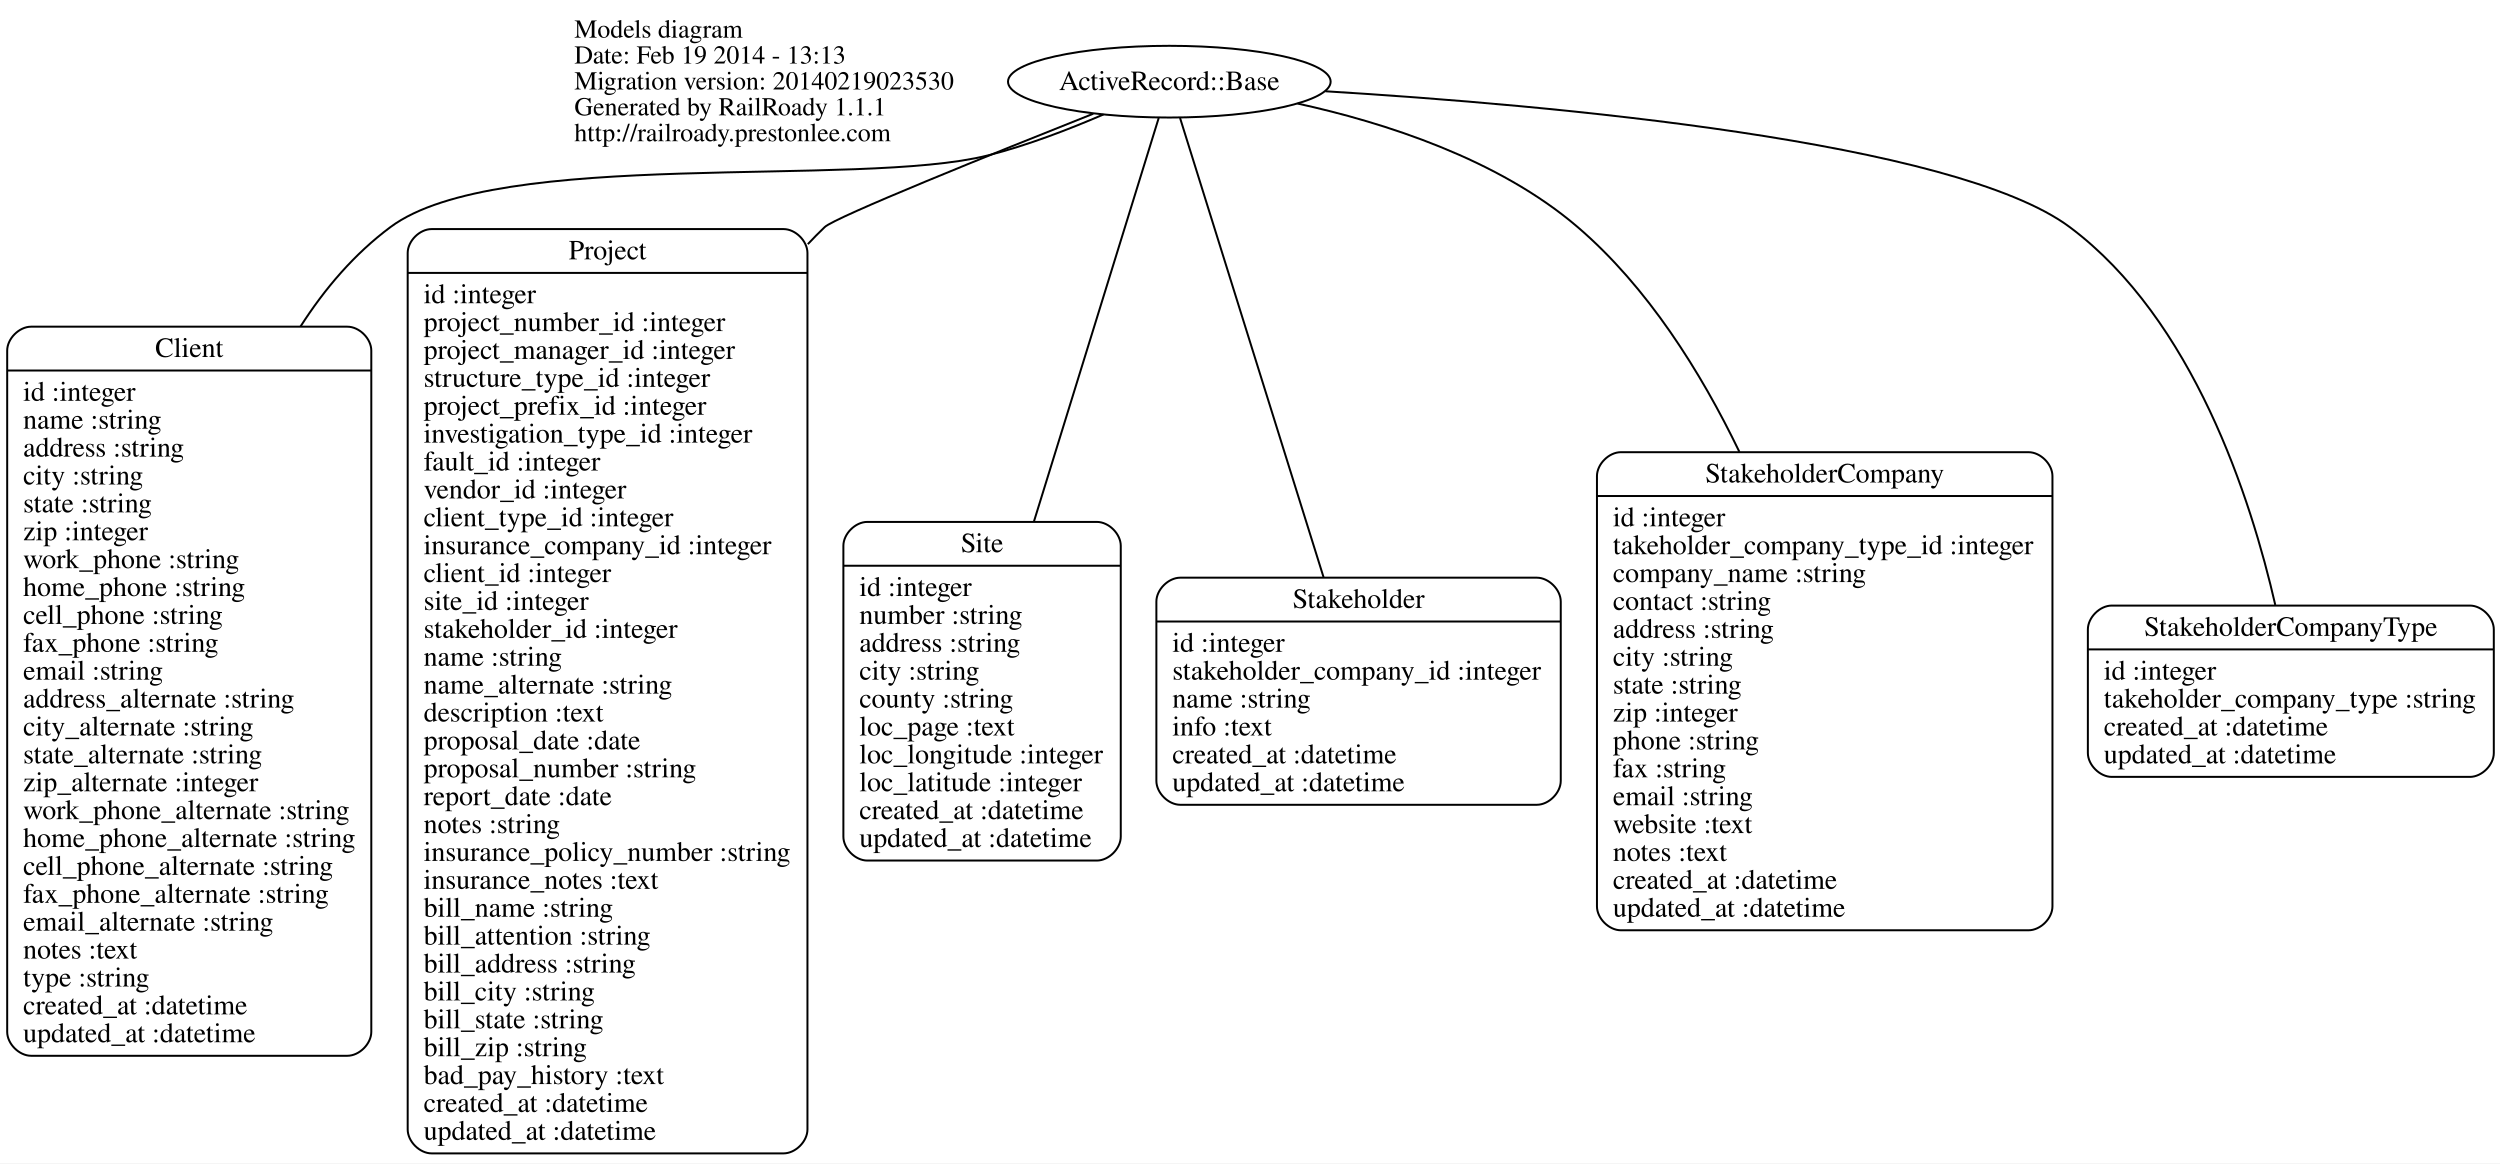
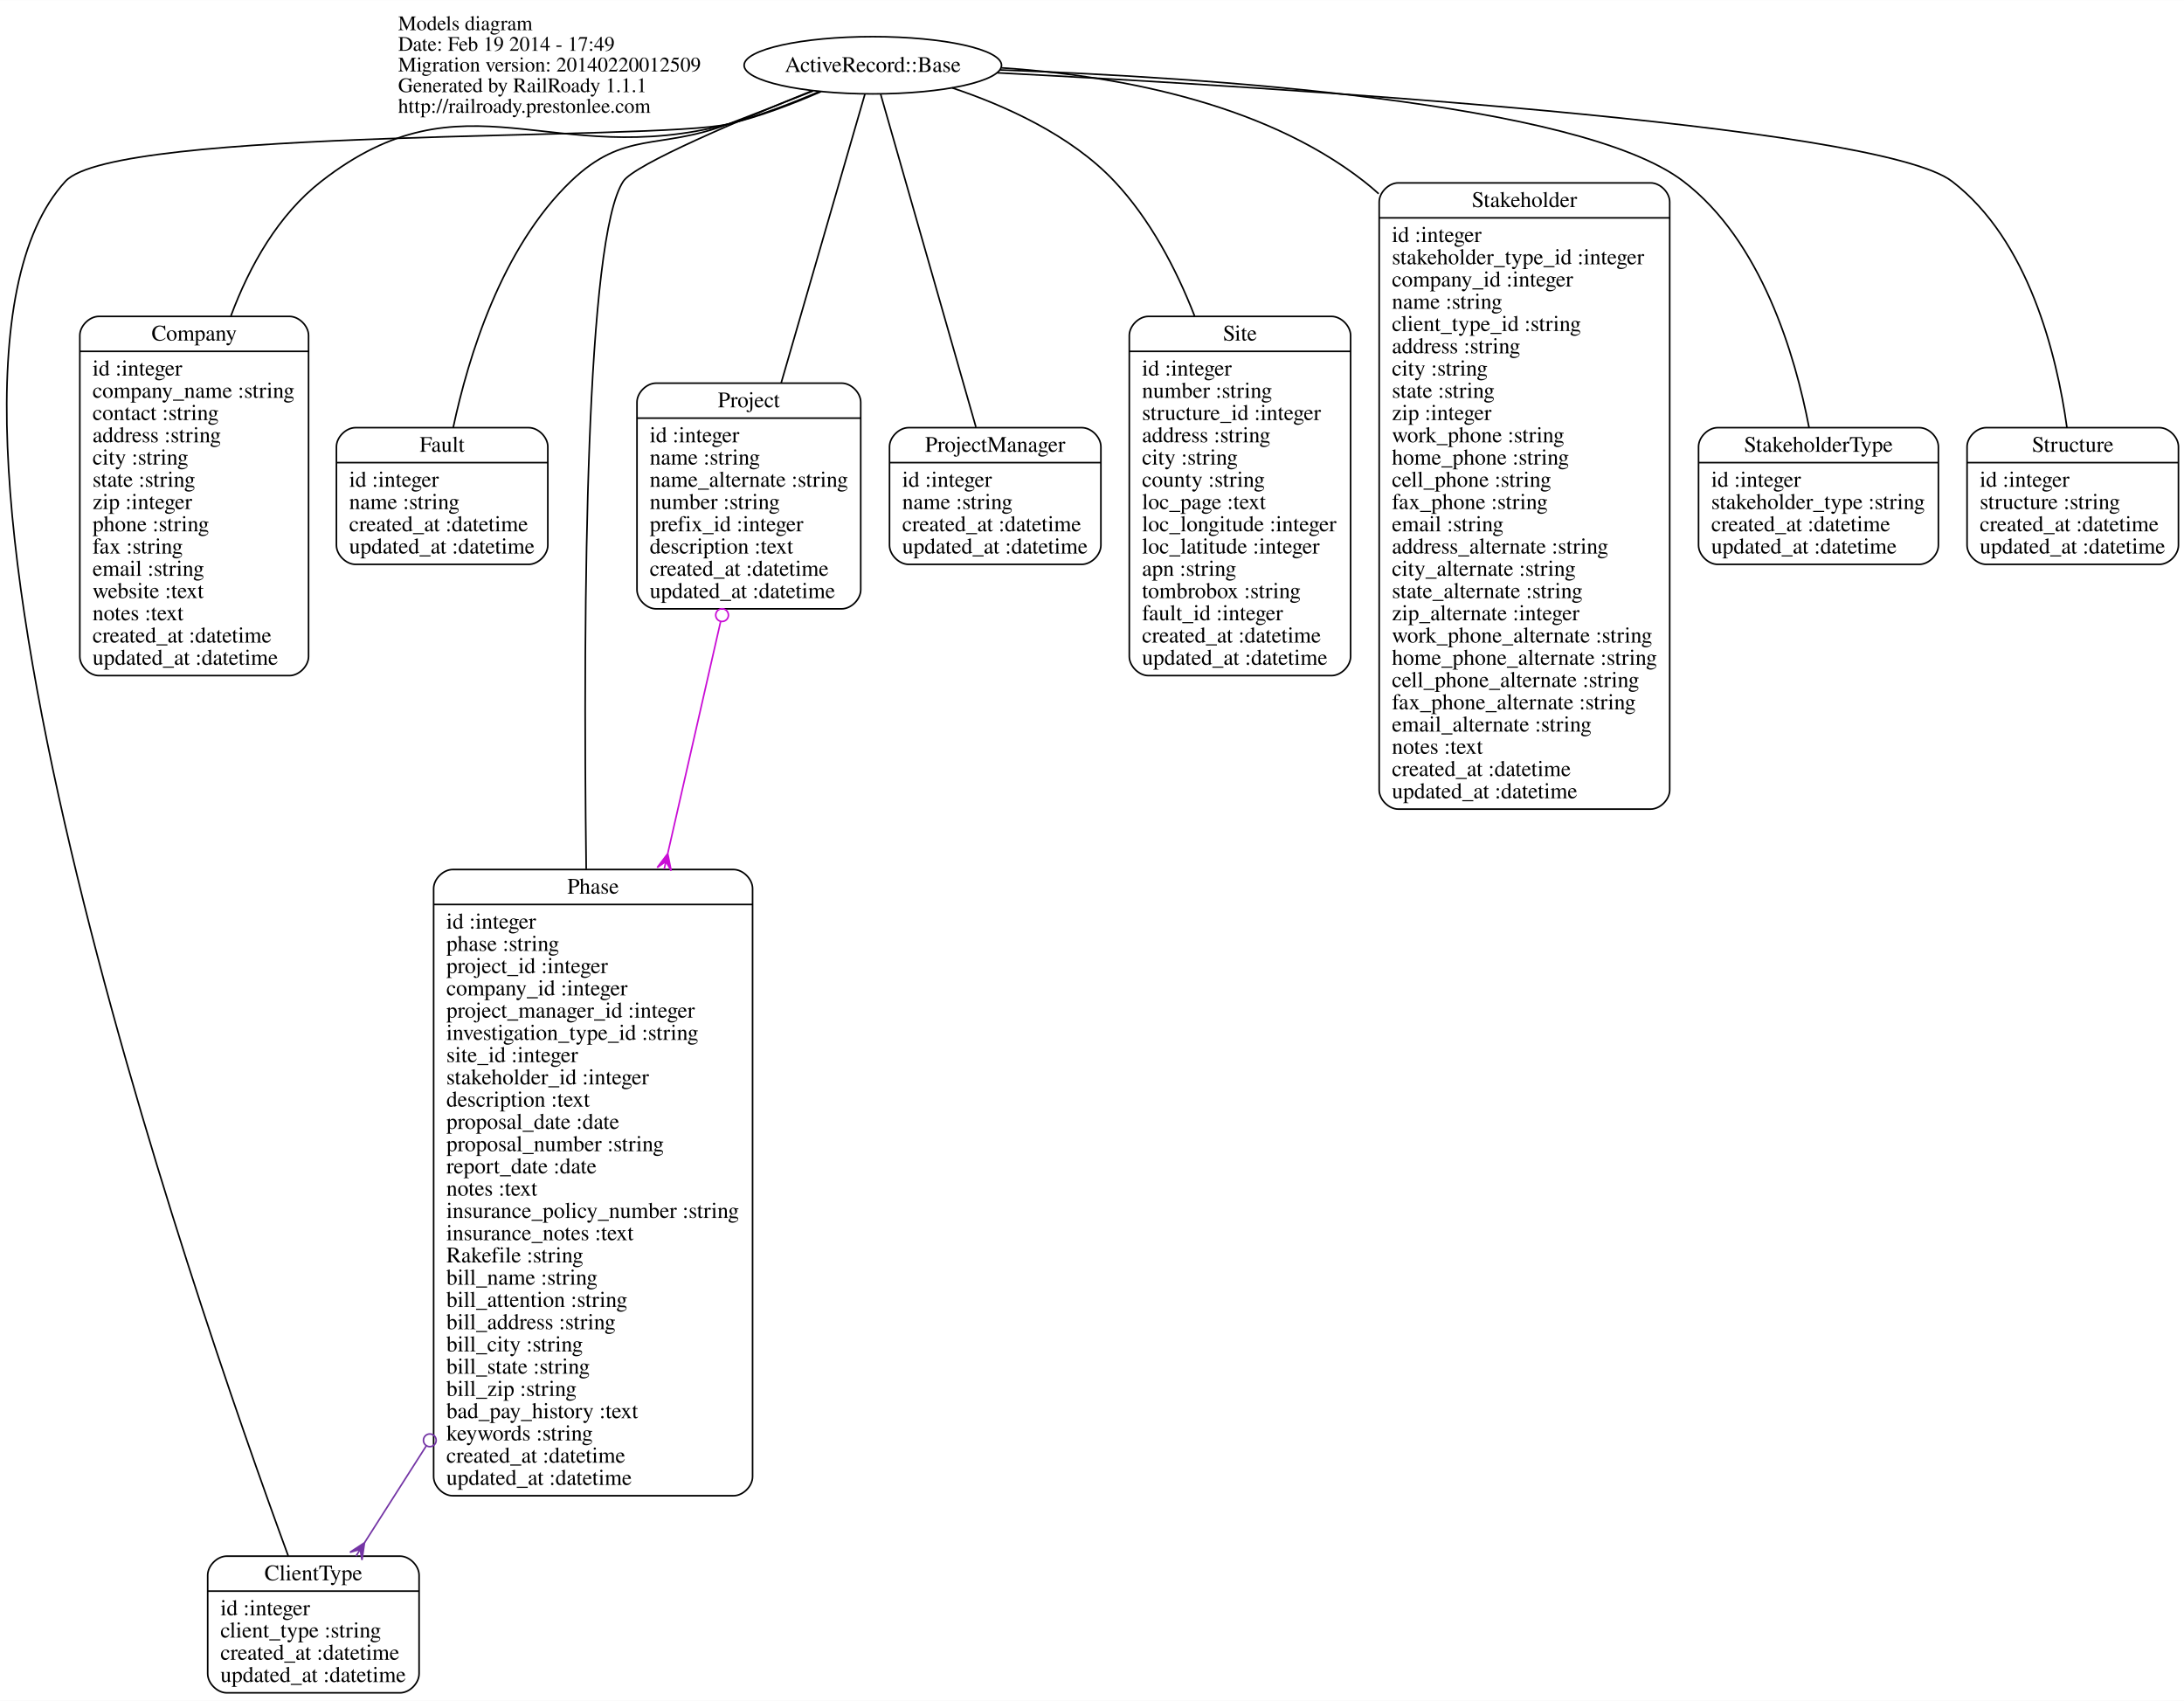
- <svg xmlns="http://www.w3.org/2000/svg" width="1255pt" height="584pt" viewBox="0.00 0.00 1255.00 584.00">
-   <g id="graph0" class="graph" transform="scale(1 1) rotate(0) translate(4 580)">
-     <polygon fill="white" stroke="none" points="-4,4 -4,-580 1251,-580 1251,4 -4,4" />
+ <svg xmlns="http://www.w3.org/2000/svg" width="1374pt" height="1070pt" viewBox="0.00 0.00 1374.18 1070.00">
+   <g id="graph0" class="graph" transform="scale(1 1) rotate(0) translate(4 1066)">
+     <polygon fill="white" stroke="none" points="-4,4 -4,-1066 1370.18,-1066 1370.18,4 -4,4" />
    <g id="node1" class="node">
-       <text text-anchor="start" x="284.312" y="-561.1" font-family="Times,serif" font-size="13.00">Models diagram</text>
-       <text text-anchor="start" x="284.312" y="-548.1" font-family="Times,serif" font-size="13.00">Date: Feb 19 2014 - 13:13</text>
-       <text text-anchor="start" x="284.312" y="-535.1" font-family="Times,serif" font-size="13.00">Migration version: 20140219023530</text>
-       <text text-anchor="start" x="284.312" y="-522.1" font-family="Times,serif" font-size="13.00">Generated by RailRoady 1.1.1</text>
-       <text text-anchor="start" x="284.312" y="-509.1" font-family="Times,serif" font-size="13.00">http://railroady.prestonlee.com</text>
+       <text text-anchor="start" x="246.496" y="-1047.1" font-family="Times,serif" font-size="13.00">Models diagram</text>
+       <text text-anchor="start" x="246.496" y="-1034.1" font-family="Times,serif" font-size="13.00">Date: Feb 19 2014 - 17:49</text>
+       <text text-anchor="start" x="246.496" y="-1021.1" font-family="Times,serif" font-size="13.00">Migration version: 20140220012509</text>
+       <text text-anchor="start" x="246.496" y="-1008.1" font-family="Times,serif" font-size="13.00">Generated by RailRoady 1.1.1</text>
+       <text text-anchor="start" x="246.496" y="-995.1" font-family="Times,serif" font-size="13.00">http://railroady.prestonlee.com</text>
    </g>
    <g id="node2" class="node">
-       <path fill="none" stroke="black" d="M11.608,-50C11.608,-50 170.392,-50 170.392,-50 176.392,-50 182.392,-56 182.392,-62 182.392,-62 182.392,-404 182.392,-404 182.392,-410 176.392,-416 170.392,-416 170.392,-416 11.608,-416 11.608,-416 5.608,-416 -0.392,-410 -0.392,-404 -0.392,-404 -0.392,-62 -0.392,-62 -0.392,-56 5.608,-50 11.608,-50" />
-       <text text-anchor="middle" x="91" y="-400.8" font-family="Times,serif" font-size="14.00">Client</text>
-       <polyline fill="none" stroke="black" points="-0.392,-394 182.392,-394 " />
-       <text text-anchor="start" x="7.608" y="-378.8" font-family="Times,serif" font-size="14.00">id :integer</text>
-       <text text-anchor="start" x="7.608" y="-364.8" font-family="Times,serif" font-size="14.00">name :string</text>
-       <text text-anchor="start" x="7.608" y="-350.8" font-family="Times,serif" font-size="14.00">address :string</text>
-       <text text-anchor="start" x="7.608" y="-336.8" font-family="Times,serif" font-size="14.00">city :string</text>
-       <text text-anchor="start" x="7.608" y="-322.8" font-family="Times,serif" font-size="14.00">state :string</text>
-       <text text-anchor="start" x="7.608" y="-308.8" font-family="Times,serif" font-size="14.00">zip :integer</text>
-       <text text-anchor="start" x="7.608" y="-294.8" font-family="Times,serif" font-size="14.00">work_phone :string</text>
-       <text text-anchor="start" x="7.608" y="-280.8" font-family="Times,serif" font-size="14.00">home_phone :string</text>
-       <text text-anchor="start" x="7.608" y="-266.8" font-family="Times,serif" font-size="14.00">cell_phone :string</text>
-       <text text-anchor="start" x="7.608" y="-252.8" font-family="Times,serif" font-size="14.00">fax_phone :string</text>
-       <text text-anchor="start" x="7.608" y="-238.8" font-family="Times,serif" font-size="14.00">email :string</text>
-       <text text-anchor="start" x="7.608" y="-224.8" font-family="Times,serif" font-size="14.00">address_alternate :string</text>
-       <text text-anchor="start" x="7.608" y="-210.8" font-family="Times,serif" font-size="14.00">city_alternate :string</text>
-       <text text-anchor="start" x="7.608" y="-196.8" font-family="Times,serif" font-size="14.00">state_alternate :string</text>
-       <text text-anchor="start" x="7.608" y="-182.8" font-family="Times,serif" font-size="14.00">zip_alternate :integer</text>
-       <text text-anchor="start" x="7.608" y="-168.8" font-family="Times,serif" font-size="14.00">work_phone_alternate :string</text>
-       <text text-anchor="start" x="7.608" y="-154.8" font-family="Times,serif" font-size="14.00">home_phone_alternate :string</text>
-       <text text-anchor="start" x="7.608" y="-140.8" font-family="Times,serif" font-size="14.00">cell_phone_alternate :string</text>
-       <text text-anchor="start" x="7.608" y="-126.8" font-family="Times,serif" font-size="14.00">fax_phone_alternate :string</text>
-       <text text-anchor="start" x="7.608" y="-112.8" font-family="Times,serif" font-size="14.00">email_alternate :string</text>
-       <text text-anchor="start" x="7.608" y="-98.8" font-family="Times,serif" font-size="14.00">notes :text</text>
-       <text text-anchor="start" x="7.608" y="-84.8" font-family="Times,serif" font-size="14.00">type :string</text>
-       <text text-anchor="start" x="7.608" y="-70.8" font-family="Times,serif" font-size="14.00">created_at :datetime</text>
-       <text text-anchor="start" x="7.608" y="-56.8" font-family="Times,serif" font-size="14.00">updated_at :datetime</text>
+       <path fill="none" stroke="black" d="M138.679,-1C138.679,-1 247.689,-1 247.689,-1 253.689,-1 259.689,-7 259.689,-13 259.689,-13 259.689,-75 259.689,-75 259.689,-81 253.689,-87 247.689,-87 247.689,-87 138.679,-87 138.679,-87 132.679,-87 126.679,-81 126.679,-75 126.679,-75 126.679,-13 126.679,-13 126.679,-7 132.679,-1 138.679,-1" />
+       <text text-anchor="middle" x="193.184" y="-71.8" font-family="Times,serif" font-size="14.00">ClientType</text>
+       <polyline fill="none" stroke="black" points="126.679,-65 259.689,-65 " />
+       <text text-anchor="start" x="134.679" y="-49.8" font-family="Times,serif" font-size="14.00">id :integer</text>
+       <text text-anchor="start" x="134.679" y="-35.8" font-family="Times,serif" font-size="14.00">client_type :string</text>
+       <text text-anchor="start" x="134.679" y="-21.8" font-family="Times,serif" font-size="14.00">created_at :datetime</text>
+       <text text-anchor="start" x="134.679" y="-7.8" font-family="Times,serif" font-size="14.00">updated_at :datetime</text>
    </g>
    <g id="node3" class="node">
-       <path fill="none" stroke="black" d="M212.66,-1C212.66,-1 389.34,-1 389.34,-1 395.34,-1 401.34,-7 401.34,-13 401.34,-13 401.34,-453 401.34,-453 401.34,-459 395.34,-465 389.34,-465 389.34,-465 212.66,-465 212.66,-465 206.66,-465 200.66,-459 200.66,-453 200.66,-453 200.66,-13 200.66,-13 200.66,-7 206.66,-1 212.66,-1" />
-       <text text-anchor="middle" x="301" y="-449.8" font-family="Times,serif" font-size="14.00">Project</text>
-       <polyline fill="none" stroke="black" points="200.66,-443 401.34,-443 " />
-       <text text-anchor="start" x="208.66" y="-427.8" font-family="Times,serif" font-size="14.00">id :integer</text>
-       <text text-anchor="start" x="208.66" y="-413.8" font-family="Times,serif" font-size="14.00">project_number_id :integer</text>
-       <text text-anchor="start" x="208.66" y="-399.8" font-family="Times,serif" font-size="14.00">project_manager_id :integer</text>
-       <text text-anchor="start" x="208.66" y="-385.8" font-family="Times,serif" font-size="14.00">structure_type_id :integer</text>
-       <text text-anchor="start" x="208.66" y="-371.8" font-family="Times,serif" font-size="14.00">project_prefix_id :integer</text>
-       <text text-anchor="start" x="208.66" y="-357.8" font-family="Times,serif" font-size="14.00">investigation_type_id :integer</text>
-       <text text-anchor="start" x="208.66" y="-343.8" font-family="Times,serif" font-size="14.00">fault_id :integer</text>
-       <text text-anchor="start" x="208.66" y="-329.8" font-family="Times,serif" font-size="14.00">vendor_id :integer</text>
-       <text text-anchor="start" x="208.66" y="-315.8" font-family="Times,serif" font-size="14.00">client_type_id :integer</text>
-       <text text-anchor="start" x="208.66" y="-301.8" font-family="Times,serif" font-size="14.00">insurance_company_id :integer</text>
-       <text text-anchor="start" x="208.66" y="-287.8" font-family="Times,serif" font-size="14.00">client_id :integer</text>
-       <text text-anchor="start" x="208.66" y="-273.8" font-family="Times,serif" font-size="14.00">site_id :integer</text>
-       <text text-anchor="start" x="208.66" y="-259.8" font-family="Times,serif" font-size="14.00">stakeholder_id :integer</text>
-       <text text-anchor="start" x="208.66" y="-245.8" font-family="Times,serif" font-size="14.00">name :string</text>
-       <text text-anchor="start" x="208.66" y="-231.8" font-family="Times,serif" font-size="14.00">name_alternate :string</text>
-       <text text-anchor="start" x="208.66" y="-217.8" font-family="Times,serif" font-size="14.00">description :text</text>
-       <text text-anchor="start" x="208.66" y="-203.8" font-family="Times,serif" font-size="14.00">proposal_date :date</text>
-       <text text-anchor="start" x="208.66" y="-189.8" font-family="Times,serif" font-size="14.00">proposal_number :string</text>
-       <text text-anchor="start" x="208.66" y="-175.8" font-family="Times,serif" font-size="14.00">report_date :date</text>
-       <text text-anchor="start" x="208.66" y="-161.8" font-family="Times,serif" font-size="14.00">notes :string</text>
-       <text text-anchor="start" x="208.66" y="-147.8" font-family="Times,serif" font-size="14.00">insurance_policy_number :string</text>
-       <text text-anchor="start" x="208.66" y="-133.8" font-family="Times,serif" font-size="14.00">insurance_notes :text</text>
-       <text text-anchor="start" x="208.66" y="-119.8" font-family="Times,serif" font-size="14.00">bill_name :string</text>
-       <text text-anchor="start" x="208.66" y="-105.8" font-family="Times,serif" font-size="14.00">bill_attention :string</text>
-       <text text-anchor="start" x="208.66" y="-91.8" font-family="Times,serif" font-size="14.00">bill_address :string</text>
-       <text text-anchor="start" x="208.66" y="-77.8" font-family="Times,serif" font-size="14.00">bill_city :string</text>
-       <text text-anchor="start" x="208.66" y="-63.8" font-family="Times,serif" font-size="14.00">bill_state :string</text>
-       <text text-anchor="start" x="208.66" y="-49.8" font-family="Times,serif" font-size="14.00">bill_zip :string</text>
-       <text text-anchor="start" x="208.66" y="-35.8" font-family="Times,serif" font-size="14.00">bad_pay_history :text</text>
-       <text text-anchor="start" x="208.66" y="-21.8" font-family="Times,serif" font-size="14.00">created_at :datetime</text>
-       <text text-anchor="start" x="208.66" y="-7.8" font-family="Times,serif" font-size="14.00">updated_at :datetime</text>
+       <path fill="none" stroke="black" d="M58.227,-641C58.227,-641 178.141,-641 178.141,-641 184.141,-641 190.141,-647 190.141,-653 190.141,-653 190.141,-855 190.141,-855 190.141,-861 184.141,-867 178.141,-867 178.141,-867 58.227,-867 58.227,-867 52.227,-867 46.227,-861 46.227,-855 46.227,-855 46.227,-653 46.227,-653 46.227,-647 52.227,-641 58.227,-641" />
+       <text text-anchor="middle" x="118.184" y="-851.8" font-family="Times,serif" font-size="14.00">Company</text>
+       <polyline fill="none" stroke="black" points="46.227,-845 190.141,-845 " />
+       <text text-anchor="start" x="54.227" y="-829.8" font-family="Times,serif" font-size="14.00">id :integer</text>
+       <text text-anchor="start" x="54.227" y="-815.8" font-family="Times,serif" font-size="14.00">company_name :string</text>
+       <text text-anchor="start" x="54.227" y="-801.8" font-family="Times,serif" font-size="14.00">contact :string</text>
+       <text text-anchor="start" x="54.227" y="-787.8" font-family="Times,serif" font-size="14.00">address :string</text>
+       <text text-anchor="start" x="54.227" y="-773.8" font-family="Times,serif" font-size="14.00">city :string</text>
+       <text text-anchor="start" x="54.227" y="-759.8" font-family="Times,serif" font-size="14.00">state :string</text>
+       <text text-anchor="start" x="54.227" y="-745.8" font-family="Times,serif" font-size="14.00">zip :integer</text>
+       <text text-anchor="start" x="54.227" y="-731.8" font-family="Times,serif" font-size="14.00">phone :string</text>
+       <text text-anchor="start" x="54.227" y="-717.8" font-family="Times,serif" font-size="14.00">fax :string</text>
+       <text text-anchor="start" x="54.227" y="-703.8" font-family="Times,serif" font-size="14.00">email :string</text>
+       <text text-anchor="start" x="54.227" y="-689.8" font-family="Times,serif" font-size="14.00">website :text</text>
+       <text text-anchor="start" x="54.227" y="-675.8" font-family="Times,serif" font-size="14.00">notes :text</text>
+       <text text-anchor="start" x="54.227" y="-661.8" font-family="Times,serif" font-size="14.00">created_at :datetime</text>
+       <text text-anchor="start" x="54.227" y="-647.8" font-family="Times,serif" font-size="14.00">updated_at :datetime</text>
    </g>
    <g id="node4" class="node">
-       <path fill="none" stroke="black" d="M431.377,-148C431.377,-148 546.623,-148 546.623,-148 552.623,-148 558.623,-154 558.623,-160 558.623,-160 558.623,-306 558.623,-306 558.623,-312 552.623,-318 546.623,-318 546.623,-318 431.377,-318 431.377,-318 425.377,-318 419.377,-312 419.377,-306 419.377,-306 419.377,-160 419.377,-160 419.377,-154 425.377,-148 431.377,-148" />
-       <text text-anchor="middle" x="489" y="-302.8" font-family="Times,serif" font-size="14.00">Site</text>
-       <polyline fill="none" stroke="black" points="419.377,-296 558.623,-296 " />
-       <text text-anchor="start" x="427.377" y="-280.8" font-family="Times,serif" font-size="14.00">id :integer</text>
-       <text text-anchor="start" x="427.377" y="-266.8" font-family="Times,serif" font-size="14.00">number :string</text>
-       <text text-anchor="start" x="427.377" y="-252.8" font-family="Times,serif" font-size="14.00">address :string</text>
-       <text text-anchor="start" x="427.377" y="-238.8" font-family="Times,serif" font-size="14.00">city :string</text>
-       <text text-anchor="start" x="427.377" y="-224.8" font-family="Times,serif" font-size="14.00">county :string</text>
-       <text text-anchor="start" x="427.377" y="-210.8" font-family="Times,serif" font-size="14.00">loc_page :text</text>
-       <text text-anchor="start" x="427.377" y="-196.8" font-family="Times,serif" font-size="14.00">loc_longitude :integer</text>
-       <text text-anchor="start" x="427.377" y="-182.8" font-family="Times,serif" font-size="14.00">loc_latitude :integer</text>
-       <text text-anchor="start" x="427.377" y="-168.8" font-family="Times,serif" font-size="14.00">created_at :datetime</text>
-       <text text-anchor="start" x="427.377" y="-154.8" font-family="Times,serif" font-size="14.00">updated_at :datetime</text>
+       <path fill="none" stroke="black" d="M219.679,-711C219.679,-711 328.689,-711 328.689,-711 334.689,-711 340.689,-717 340.689,-723 340.689,-723 340.689,-785 340.689,-785 340.689,-791 334.689,-797 328.689,-797 328.689,-797 219.679,-797 219.679,-797 213.679,-797 207.679,-791 207.679,-785 207.679,-785 207.679,-723 207.679,-723 207.679,-717 213.679,-711 219.679,-711" />
+       <text text-anchor="middle" x="274.184" y="-781.8" font-family="Times,serif" font-size="14.00">Fault</text>
+       <polyline fill="none" stroke="black" points="207.679,-775 340.689,-775 " />
+       <text text-anchor="start" x="215.679" y="-759.8" font-family="Times,serif" font-size="14.00">id :integer</text>
+       <text text-anchor="start" x="215.679" y="-745.8" font-family="Times,serif" font-size="14.00">name :string</text>
+       <text text-anchor="start" x="215.679" y="-731.8" font-family="Times,serif" font-size="14.00">created_at :datetime</text>
+       <text text-anchor="start" x="215.679" y="-717.8" font-family="Times,serif" font-size="14.00">updated_at :datetime</text>
    </g>
    <g id="node5" class="node">
-       <path fill="none" stroke="black" d="M588.501,-176C588.501,-176 767.499,-176 767.499,-176 773.499,-176 779.499,-182 779.499,-188 779.499,-188 779.499,-278 779.499,-278 779.499,-284 773.499,-290 767.499,-290 767.499,-290 588.501,-290 588.501,-290 582.501,-290 576.501,-284 576.501,-278 576.501,-278 576.501,-188 576.501,-188 576.501,-182 582.501,-176 588.501,-176" />
-       <text text-anchor="middle" x="678" y="-274.8" font-family="Times,serif" font-size="14.00">Stakeholder</text>
-       <polyline fill="none" stroke="black" points="576.501,-268 779.499,-268 " />
-       <text text-anchor="start" x="584.501" y="-252.8" font-family="Times,serif" font-size="14.00">id :integer</text>
-       <text text-anchor="start" x="584.501" y="-238.8" font-family="Times,serif" font-size="14.00">stakeholder_company_id :integer</text>
-       <text text-anchor="start" x="584.501" y="-224.8" font-family="Times,serif" font-size="14.00">name :string</text>
-       <text text-anchor="start" x="584.501" y="-210.8" font-family="Times,serif" font-size="14.00">info :text</text>
-       <text text-anchor="start" x="584.501" y="-196.8" font-family="Times,serif" font-size="14.00">created_at :datetime</text>
-       <text text-anchor="start" x="584.501" y="-182.8" font-family="Times,serif" font-size="14.00">updated_at :datetime</text>
+       <path fill="none" stroke="black" d="M280.844,-125C280.844,-125 457.524,-125 457.524,-125 463.524,-125 469.524,-131 469.524,-137 469.524,-137 469.524,-507 469.524,-507 469.524,-513 463.524,-519 457.524,-519 457.524,-519 280.844,-519 280.844,-519 274.844,-519 268.844,-513 268.844,-507 268.844,-507 268.844,-137 268.844,-137 268.844,-131 274.844,-125 280.844,-125" />
+       <text text-anchor="middle" x="369.184" y="-503.8" font-family="Times,serif" font-size="14.00">Phase</text>
+       <polyline fill="none" stroke="black" points="268.844,-497 469.524,-497 " />
+       <text text-anchor="start" x="276.844" y="-481.8" font-family="Times,serif" font-size="14.00">id :integer</text>
+       <text text-anchor="start" x="276.844" y="-467.8" font-family="Times,serif" font-size="14.00">phase :string</text>
+       <text text-anchor="start" x="276.844" y="-453.8" font-family="Times,serif" font-size="14.00">project_id :integer</text>
+       <text text-anchor="start" x="276.844" y="-439.8" font-family="Times,serif" font-size="14.00">company_id :integer</text>
+       <text text-anchor="start" x="276.844" y="-425.8" font-family="Times,serif" font-size="14.00">project_manager_id :integer</text>
+       <text text-anchor="start" x="276.844" y="-411.8" font-family="Times,serif" font-size="14.00">investigation_type_id :string</text>
+       <text text-anchor="start" x="276.844" y="-397.8" font-family="Times,serif" font-size="14.00">site_id :integer</text>
+       <text text-anchor="start" x="276.844" y="-383.8" font-family="Times,serif" font-size="14.00">stakeholder_id :integer</text>
+       <text text-anchor="start" x="276.844" y="-369.8" font-family="Times,serif" font-size="14.00">description :text</text>
+       <text text-anchor="start" x="276.844" y="-355.8" font-family="Times,serif" font-size="14.00">proposal_date :date</text>
+       <text text-anchor="start" x="276.844" y="-341.8" font-family="Times,serif" font-size="14.00">proposal_number :string</text>
+       <text text-anchor="start" x="276.844" y="-327.8" font-family="Times,serif" font-size="14.00">report_date :date</text>
+       <text text-anchor="start" x="276.844" y="-313.8" font-family="Times,serif" font-size="14.00">notes :text</text>
+       <text text-anchor="start" x="276.844" y="-299.8" font-family="Times,serif" font-size="14.00">insurance_policy_number :string</text>
+       <text text-anchor="start" x="276.844" y="-285.8" font-family="Times,serif" font-size="14.00">insurance_notes :text</text>
+       <text text-anchor="start" x="276.844" y="-271.8" font-family="Times,serif" font-size="14.00">Rakefile :string</text>
+       <text text-anchor="start" x="276.844" y="-257.8" font-family="Times,serif" font-size="14.00">bill_name :string</text>
+       <text text-anchor="start" x="276.844" y="-243.8" font-family="Times,serif" font-size="14.00">bill_attention :string</text>
+       <text text-anchor="start" x="276.844" y="-229.8" font-family="Times,serif" font-size="14.00">bill_address :string</text>
+       <text text-anchor="start" x="276.844" y="-215.8" font-family="Times,serif" font-size="14.00">bill_city :string</text>
+       <text text-anchor="start" x="276.844" y="-201.8" font-family="Times,serif" font-size="14.00">bill_state :string</text>
+       <text text-anchor="start" x="276.844" y="-187.8" font-family="Times,serif" font-size="14.00">bill_zip :string</text>
+       <text text-anchor="start" x="276.844" y="-173.8" font-family="Times,serif" font-size="14.00">bad_pay_history :text</text>
+       <text text-anchor="start" x="276.844" y="-159.8" font-family="Times,serif" font-size="14.00">keywords :string</text>
+       <text text-anchor="start" x="276.844" y="-145.8" font-family="Times,serif" font-size="14.00">created_at :datetime</text>
+       <text text-anchor="start" x="276.844" y="-131.8" font-family="Times,serif" font-size="14.00">updated_at :datetime</text>
+     </g>
+     <g id="edge4" class="edge">
+       <path fill="none" stroke="#7435a5" d="M264.191,-156.351C250.146,-134.326 236.701,-113.243 225.362,-95.462" />
+       <ellipse fill="none" stroke="#7435a5" cx="266.439" cy="-159.877" rx="4" ry="4" />
+       <polygon fill="#7435a5" stroke="#7435a5" points="225.349,-95.44 223.766,-84.589 222.66,-91.224 219.972,-87.008 219.972,-87.008 219.972,-87.008 222.66,-91.224 216.178,-89.428 225.349,-95.44 225.349,-95.44" />
    </g>
    <g id="node6" class="node">
-       <path fill="none" stroke="black" d="M809.674,-113C809.674,-113 1014.33,-113 1014.33,-113 1020.33,-113 1026.33,-119 1026.33,-125 1026.33,-125 1026.33,-341 1026.33,-341 1026.33,-347 1020.33,-353 1014.33,-353 1014.33,-353 809.674,-353 809.674,-353 803.674,-353 797.674,-347 797.674,-341 797.674,-341 797.674,-125 797.674,-125 797.674,-119 803.674,-113 809.674,-113" />
-       <text text-anchor="middle" x="912" y="-337.8" font-family="Times,serif" font-size="14.00">StakeholderCompany</text>
-       <polyline fill="none" stroke="black" points="797.674,-331 1026.33,-331 " />
-       <text text-anchor="start" x="805.674" y="-315.8" font-family="Times,serif" font-size="14.00">id :integer</text>
-       <text text-anchor="start" x="805.674" y="-301.8" font-family="Times,serif" font-size="14.00">takeholder_company_type_id :integer</text>
-       <text text-anchor="start" x="805.674" y="-287.8" font-family="Times,serif" font-size="14.00">company_name :string</text>
-       <text text-anchor="start" x="805.674" y="-273.8" font-family="Times,serif" font-size="14.00">contact :string</text>
-       <text text-anchor="start" x="805.674" y="-259.8" font-family="Times,serif" font-size="14.00">address :string</text>
-       <text text-anchor="start" x="805.674" y="-245.8" font-family="Times,serif" font-size="14.00">city :string</text>
-       <text text-anchor="start" x="805.674" y="-231.8" font-family="Times,serif" font-size="14.00">state :string</text>
-       <text text-anchor="start" x="805.674" y="-217.8" font-family="Times,serif" font-size="14.00">zip :integer</text>
-       <text text-anchor="start" x="805.674" y="-203.8" font-family="Times,serif" font-size="14.00">phone :string</text>
-       <text text-anchor="start" x="805.674" y="-189.8" font-family="Times,serif" font-size="14.00">fax :string</text>
-       <text text-anchor="start" x="805.674" y="-175.8" font-family="Times,serif" font-size="14.00">email :string</text>
-       <text text-anchor="start" x="805.674" y="-161.8" font-family="Times,serif" font-size="14.00">website :text</text>
-       <text text-anchor="start" x="805.674" y="-147.8" font-family="Times,serif" font-size="14.00">notes :text</text>
-       <text text-anchor="start" x="805.674" y="-133.8" font-family="Times,serif" font-size="14.00">created_at :datetime</text>
-       <text text-anchor="start" x="805.674" y="-119.8" font-family="Times,serif" font-size="14.00">updated_at :datetime</text>
+       <path fill="none" stroke="black" d="M408.792,-683C408.792,-683 525.576,-683 525.576,-683 531.576,-683 537.576,-689 537.576,-695 537.576,-695 537.576,-813 537.576,-813 537.576,-819 531.576,-825 525.576,-825 525.576,-825 408.792,-825 408.792,-825 402.792,-825 396.792,-819 396.792,-813 396.792,-813 396.792,-695 396.792,-695 396.792,-689 402.792,-683 408.792,-683" />
+       <text text-anchor="middle" x="467.184" y="-809.8" font-family="Times,serif" font-size="14.00">Project</text>
+       <polyline fill="none" stroke="black" points="396.792,-803 537.576,-803 " />
+       <text text-anchor="start" x="404.792" y="-787.8" font-family="Times,serif" font-size="14.00">id :integer</text>
+       <text text-anchor="start" x="404.792" y="-773.8" font-family="Times,serif" font-size="14.00">name :string</text>
+       <text text-anchor="start" x="404.792" y="-759.8" font-family="Times,serif" font-size="14.00">name_alternate :string</text>
+       <text text-anchor="start" x="404.792" y="-745.8" font-family="Times,serif" font-size="14.00">number :string</text>
+       <text text-anchor="start" x="404.792" y="-731.8" font-family="Times,serif" font-size="14.00">prefix_id :integer</text>
+       <text text-anchor="start" x="404.792" y="-717.8" font-family="Times,serif" font-size="14.00">description :text</text>
+       <text text-anchor="start" x="404.792" y="-703.8" font-family="Times,serif" font-size="14.00">created_at :datetime</text>
+       <text text-anchor="start" x="404.792" y="-689.8" font-family="Times,serif" font-size="14.00">updated_at :datetime</text>
+     </g>
+     <g id="edge6" class="edge">
+       <path fill="none" stroke="#c90dd5" d="M449.392,-674.934C440.016,-633.794 428.029,-581.197 416.197,-529.279" />
+       <ellipse fill="none" stroke="#c90dd5" cx="450.332" cy="-679.056" rx="4" ry="4" />
+       <polygon fill="#c90dd5" stroke="#c90dd5" points="416.134,-529.003 418.299,-518.253 415.023,-524.128 413.911,-519.253 413.911,-519.253 413.911,-519.253 415.023,-524.128 409.524,-520.253 416.134,-529.003 416.134,-529.003" />
    </g>
    <g id="node7" class="node">
-       <path fill="none" stroke="black" d="M1056.11,-190C1056.11,-190 1235.89,-190 1235.89,-190 1241.89,-190 1247.89,-196 1247.89,-202 1247.89,-202 1247.89,-264 1247.89,-264 1247.89,-270 1241.89,-276 1235.89,-276 1235.89,-276 1056.11,-276 1056.11,-276 1050.11,-276 1044.11,-270 1044.11,-264 1044.11,-264 1044.11,-202 1044.11,-202 1044.11,-196 1050.11,-190 1056.11,-190" />
-       <text text-anchor="middle" x="1146" y="-260.8" font-family="Times,serif" font-size="14.00">StakeholderCompanyType</text>
-       <polyline fill="none" stroke="black" points="1044.11,-254 1247.89,-254 " />
-       <text text-anchor="start" x="1052.11" y="-238.8" font-family="Times,serif" font-size="14.00">id :integer</text>
-       <text text-anchor="start" x="1052.11" y="-224.8" font-family="Times,serif" font-size="14.00">takeholder_company_type :string</text>
-       <text text-anchor="start" x="1052.11" y="-210.8" font-family="Times,serif" font-size="14.00">created_at :datetime</text>
-       <text text-anchor="start" x="1052.11" y="-196.8" font-family="Times,serif" font-size="14.00">updated_at :datetime</text>
+       <path fill="none" stroke="black" d="M567.679,-711C567.679,-711 676.689,-711 676.689,-711 682.689,-711 688.689,-717 688.689,-723 688.689,-723 688.689,-785 688.689,-785 688.689,-791 682.689,-797 676.689,-797 676.689,-797 567.679,-797 567.679,-797 561.679,-797 555.679,-791 555.679,-785 555.679,-785 555.679,-723 555.679,-723 555.679,-717 561.679,-711 567.679,-711" />
+       <text text-anchor="middle" x="622.184" y="-781.8" font-family="Times,serif" font-size="14.00">ProjectManager</text>
+       <polyline fill="none" stroke="black" points="555.679,-775 688.689,-775 " />
+       <text text-anchor="start" x="563.679" y="-759.8" font-family="Times,serif" font-size="14.00">id :integer</text>
+       <text text-anchor="start" x="563.679" y="-745.8" font-family="Times,serif" font-size="14.00">name :string</text>
+       <text text-anchor="start" x="563.679" y="-731.8" font-family="Times,serif" font-size="14.00">created_at :datetime</text>
+       <text text-anchor="start" x="563.679" y="-717.8" font-family="Times,serif" font-size="14.00">updated_at :datetime</text>
    </g>
    <g id="node8" class="node">
-       <ellipse fill="none" stroke="black" cx="583" cy="-539" rx="80.982" ry="18" />
-       <text text-anchor="middle" x="583" y="-534.8" font-family="Times,serif" font-size="14.00">ActiveRecord::Base</text>
+       <path fill="none" stroke="black" d="M718.562,-641C718.562,-641 833.807,-641 833.807,-641 839.807,-641 845.807,-647 845.807,-653 845.807,-653 845.807,-855 845.807,-855 845.807,-861 839.807,-867 833.807,-867 833.807,-867 718.562,-867 718.562,-867 712.562,-867 706.562,-861 706.562,-855 706.562,-855 706.562,-653 706.562,-653 706.562,-647 712.562,-641 718.562,-641" />
+       <text text-anchor="middle" x="776.184" y="-851.8" font-family="Times,serif" font-size="14.00">Site</text>
+       <polyline fill="none" stroke="black" points="706.562,-845 845.807,-845 " />
+       <text text-anchor="start" x="714.562" y="-829.8" font-family="Times,serif" font-size="14.00">id :integer</text>
+       <text text-anchor="start" x="714.562" y="-815.8" font-family="Times,serif" font-size="14.00">number :string</text>
+       <text text-anchor="start" x="714.562" y="-801.8" font-family="Times,serif" font-size="14.00">structure_id :integer</text>
+       <text text-anchor="start" x="714.562" y="-787.8" font-family="Times,serif" font-size="14.00">address :string</text>
+       <text text-anchor="start" x="714.562" y="-773.8" font-family="Times,serif" font-size="14.00">city :string</text>
+       <text text-anchor="start" x="714.562" y="-759.8" font-family="Times,serif" font-size="14.00">county :string</text>
+       <text text-anchor="start" x="714.562" y="-745.8" font-family="Times,serif" font-size="14.00">loc_page :text</text>
+       <text text-anchor="start" x="714.562" y="-731.8" font-family="Times,serif" font-size="14.00">loc_longitude :integer</text>
+       <text text-anchor="start" x="714.562" y="-717.8" font-family="Times,serif" font-size="14.00">loc_latitude :integer</text>
+       <text text-anchor="start" x="714.562" y="-703.8" font-family="Times,serif" font-size="14.00">apn :string</text>
+       <text text-anchor="start" x="714.562" y="-689.8" font-family="Times,serif" font-size="14.00">tombrobox :string</text>
+       <text text-anchor="start" x="714.562" y="-675.8" font-family="Times,serif" font-size="14.00">fault_id :integer</text>
+       <text text-anchor="start" x="714.562" y="-661.8" font-family="Times,serif" font-size="14.00">created_at :datetime</text>
+       <text text-anchor="start" x="714.562" y="-647.8" font-family="Times,serif" font-size="14.00">updated_at :datetime</text>
+     </g>
+     <g id="node9" class="node">
+       <path fill="none" stroke="black" d="M875.792,-557C875.792,-557 1034.58,-557 1034.58,-557 1040.58,-557 1046.58,-563 1046.58,-569 1046.58,-569 1046.58,-939 1046.58,-939 1046.58,-945 1040.58,-951 1034.58,-951 1034.58,-951 875.792,-951 875.792,-951 869.792,-951 863.792,-945 863.792,-939 863.792,-939 863.792,-569 863.792,-569 863.792,-563 869.792,-557 875.792,-557" />
+       <text text-anchor="middle" x="955.184" y="-935.8" font-family="Times,serif" font-size="14.00">Stakeholder</text>
+       <polyline fill="none" stroke="black" points="863.792,-929 1046.58,-929 " />
+       <text text-anchor="start" x="871.792" y="-913.8" font-family="Times,serif" font-size="14.00">id :integer</text>
+       <text text-anchor="start" x="871.792" y="-899.8" font-family="Times,serif" font-size="14.00">stakeholder_type_id :integer</text>
+       <text text-anchor="start" x="871.792" y="-885.8" font-family="Times,serif" font-size="14.00">company_id :integer</text>
+       <text text-anchor="start" x="871.792" y="-871.8" font-family="Times,serif" font-size="14.00">name :string</text>
+       <text text-anchor="start" x="871.792" y="-857.8" font-family="Times,serif" font-size="14.00">client_type_id :string</text>
+       <text text-anchor="start" x="871.792" y="-843.8" font-family="Times,serif" font-size="14.00">address :string</text>
+       <text text-anchor="start" x="871.792" y="-829.8" font-family="Times,serif" font-size="14.00">city :string</text>
+       <text text-anchor="start" x="871.792" y="-815.8" font-family="Times,serif" font-size="14.00">state :string</text>
+       <text text-anchor="start" x="871.792" y="-801.8" font-family="Times,serif" font-size="14.00">zip :integer</text>
+       <text text-anchor="start" x="871.792" y="-787.8" font-family="Times,serif" font-size="14.00">work_phone :string</text>
+       <text text-anchor="start" x="871.792" y="-773.8" font-family="Times,serif" font-size="14.00">home_phone :string</text>
+       <text text-anchor="start" x="871.792" y="-759.8" font-family="Times,serif" font-size="14.00">cell_phone :string</text>
+       <text text-anchor="start" x="871.792" y="-745.8" font-family="Times,serif" font-size="14.00">fax_phone :string</text>
+       <text text-anchor="start" x="871.792" y="-731.8" font-family="Times,serif" font-size="14.00">email :string</text>
+       <text text-anchor="start" x="871.792" y="-717.8" font-family="Times,serif" font-size="14.00">address_alternate :string</text>
+       <text text-anchor="start" x="871.792" y="-703.8" font-family="Times,serif" font-size="14.00">city_alternate :string</text>
+       <text text-anchor="start" x="871.792" y="-689.8" font-family="Times,serif" font-size="14.00">state_alternate :string</text>
+       <text text-anchor="start" x="871.792" y="-675.8" font-family="Times,serif" font-size="14.00">zip_alternate :integer</text>
+       <text text-anchor="start" x="871.792" y="-661.8" font-family="Times,serif" font-size="14.00">work_phone_alternate :string</text>
+       <text text-anchor="start" x="871.792" y="-647.8" font-family="Times,serif" font-size="14.00">home_phone_alternate :string</text>
+       <text text-anchor="start" x="871.792" y="-633.8" font-family="Times,serif" font-size="14.00">cell_phone_alternate :string</text>
+       <text text-anchor="start" x="871.792" y="-619.8" font-family="Times,serif" font-size="14.00">fax_phone_alternate :string</text>
+       <text text-anchor="start" x="871.792" y="-605.8" font-family="Times,serif" font-size="14.00">email_alternate :string</text>
+       <text text-anchor="start" x="871.792" y="-591.8" font-family="Times,serif" font-size="14.00">notes :text</text>
+       <text text-anchor="start" x="871.792" y="-577.8" font-family="Times,serif" font-size="14.00">created_at :datetime</text>
+       <text text-anchor="start" x="871.792" y="-563.8" font-family="Times,serif" font-size="14.00">updated_at :datetime</text>
+     </g>
+     <g id="node10" class="node">
+       <path fill="none" stroke="black" d="M1076.73,-711C1076.73,-711 1203.64,-711 1203.64,-711 1209.64,-711 1215.64,-717 1215.64,-723 1215.64,-723 1215.64,-785 1215.64,-785 1215.64,-791 1209.64,-797 1203.64,-797 1203.64,-797 1076.73,-797 1076.73,-797 1070.73,-797 1064.73,-791 1064.73,-785 1064.73,-785 1064.73,-723 1064.73,-723 1064.73,-717 1070.73,-711 1076.73,-711" />
+       <text text-anchor="middle" x="1140.18" y="-781.8" font-family="Times,serif" font-size="14.00">StakeholderType</text>
+       <polyline fill="none" stroke="black" points="1064.73,-775 1215.64,-775 " />
+       <text text-anchor="start" x="1072.73" y="-759.8" font-family="Times,serif" font-size="14.00">id :integer</text>
+       <text text-anchor="start" x="1072.73" y="-745.8" font-family="Times,serif" font-size="14.00">stakeholder_type :string</text>
+       <text text-anchor="start" x="1072.73" y="-731.8" font-family="Times,serif" font-size="14.00">created_at :datetime</text>
+       <text text-anchor="start" x="1072.73" y="-717.8" font-family="Times,serif" font-size="14.00">updated_at :datetime</text>
+     </g>
+     <g id="node11" class="node">
+       <path fill="none" stroke="black" d="M1245.68,-711C1245.68,-711 1354.69,-711 1354.69,-711 1360.69,-711 1366.69,-717 1366.69,-723 1366.69,-723 1366.69,-785 1366.69,-785 1366.69,-791 1360.69,-797 1354.69,-797 1354.69,-797 1245.68,-797 1245.68,-797 1239.68,-797 1233.68,-791 1233.68,-785 1233.68,-785 1233.68,-723 1233.68,-723 1233.68,-717 1239.68,-711 1245.68,-711" />
+       <text text-anchor="middle" x="1300.18" y="-781.8" font-family="Times,serif" font-size="14.00">Structure</text>
+       <polyline fill="none" stroke="black" points="1233.68,-775 1366.69,-775 " />
+       <text text-anchor="start" x="1241.68" y="-759.8" font-family="Times,serif" font-size="14.00">id :integer</text>
+       <text text-anchor="start" x="1241.68" y="-745.8" font-family="Times,serif" font-size="14.00">structure :string</text>
+       <text text-anchor="start" x="1241.68" y="-731.8" font-family="Times,serif" font-size="14.00">created_at :datetime</text>
+       <text text-anchor="start" x="1241.68" y="-717.8" font-family="Times,serif" font-size="14.00">updated_at :datetime</text>
+     </g>
+     <g id="node12" class="node">
+       <ellipse fill="none" stroke="black" cx="545.184" cy="-1025" rx="80.982" ry="18" />
+       <text text-anchor="middle" x="545.184" y="-1020.8" font-family="Times,serif" font-size="14.00">ActiveRecord::Base</text>
    </g>
    <g id="edge1" class="edge">
-       <path fill="none" stroke="black" d="M549.974,-522.553C532.994,-515.229 511.764,-507.006 492,-502 426.91,-485.514 245.864,-506.089 192,-466 173.939,-452.558 159.062,-435.2 146.818,-416.033" />
+       <path fill="none" stroke="black" d="M512.649,-1008.46C495.618,-1001.02 474.194,-992.715 454.184,-988 408.918,-977.334 68.623,-986.27 37.184,-952 -81.359,-822.782 118.068,-248.352 177.345,-87.176" />
    </g>
    <g id="edge2" class="edge">
-       <path fill="none" stroke="black" d="M544.811,-522.917C495.457,-503.306 415.188,-470.96 410,-466 407.105,-463.232 404.279,-460.372 401.521,-457.43" />
+       <path fill="none" stroke="black" d="M511.688,-1008.54C494.77,-1001.3 473.732,-993.163 454.184,-988 343.096,-958.661 288.784,-1022.66 198.184,-952 171.114,-930.887 153.154,-899.116 141.258,-867.216" />
    </g>
    <g id="edge3" class="edge">
-       <path fill="none" stroke="black" d="M577.677,-520.785C565.851,-482.538 536.726,-388.348 515.062,-318.285" />
-     </g>
-     <g id="edge4" class="edge">
-       <path fill="none" stroke="black" d="M588.38,-520.785C602.02,-477.137 638.428,-360.631 660.415,-290.272" />
+       <path fill="none" stroke="black" d="M507.642,-1008.88C491.266,-1002.35 471.816,-994.692 454.184,-988 410.412,-971.387 388.967,-984.415 355.184,-952 311.557,-910.14 290.617,-841.393 281.18,-797.178" />
    </g>
    <g id="edge5" class="edge">
-       <path fill="none" stroke="black" d="M647.378,-528.017C691.181,-518.425 748.198,-500.132 788,-466 823.015,-435.973 849.702,-393.528 869.183,-353.136" />
-     </g>
-     <g id="edge6" class="edge">
-       <path fill="none" stroke="black" d="M661.347,-534.187C774.724,-527.248 977.293,-509.078 1035,-466 1097.08,-419.658 1126,-329.568 1138.19,-276.315" />
+       <path fill="none" stroke="black" d="M507.096,-1008.99C462.939,-991.22 395.268,-962.684 388.184,-952 364.619,-916.461 362.73,-690.324 364.843,-519.284" />
+     </g>
+     <g id="edge7" class="edge">
+       <path fill="none" stroke="black" d="M540.186,-1006.76C529.78,-970.874 505.279,-886.377 487.526,-825.153" />
+     </g>
+     <g id="edge8" class="edge">
+       <path fill="none" stroke="black" d="M550.118,-1006.76C562.067,-965.018 592.841,-857.509 610.06,-797.355" />
+     </g>
+     <g id="edge9" class="edge">
+       <path fill="none" stroke="black" d="M595.054,-1010.8C627.865,-999.843 669.673,-981.243 697.184,-952 719.53,-928.248 735.867,-897.375 747.679,-867.142" />
+     </g>
+     <g id="edge10" class="edge">
+       <path fill="none" stroke="black" d="M626.076,-1023.39C693.536,-1018.94 788.846,-1003.02 854.184,-952 857.365,-949.516 860.454,-946.905 863.455,-944.18" />
+     </g>
+     <g id="edge11" class="edge">
+       <path fill="none" stroke="black" d="M625.426,-1022.06C751.732,-1017.48 989.341,-1002.25 1055.18,-952 1104.34,-914.488 1125.49,-842.792 1134.28,-797.016" />
+     </g>
+     <g id="edge12" class="edge">
+       <path fill="none" stroke="black" d="M623.584,-1020.25C792.082,-1011.55 1177.32,-987.929 1224.18,-952 1272.48,-914.973 1290.09,-843.133 1296.51,-797.196" />
    </g>
  </g>
</svg>
